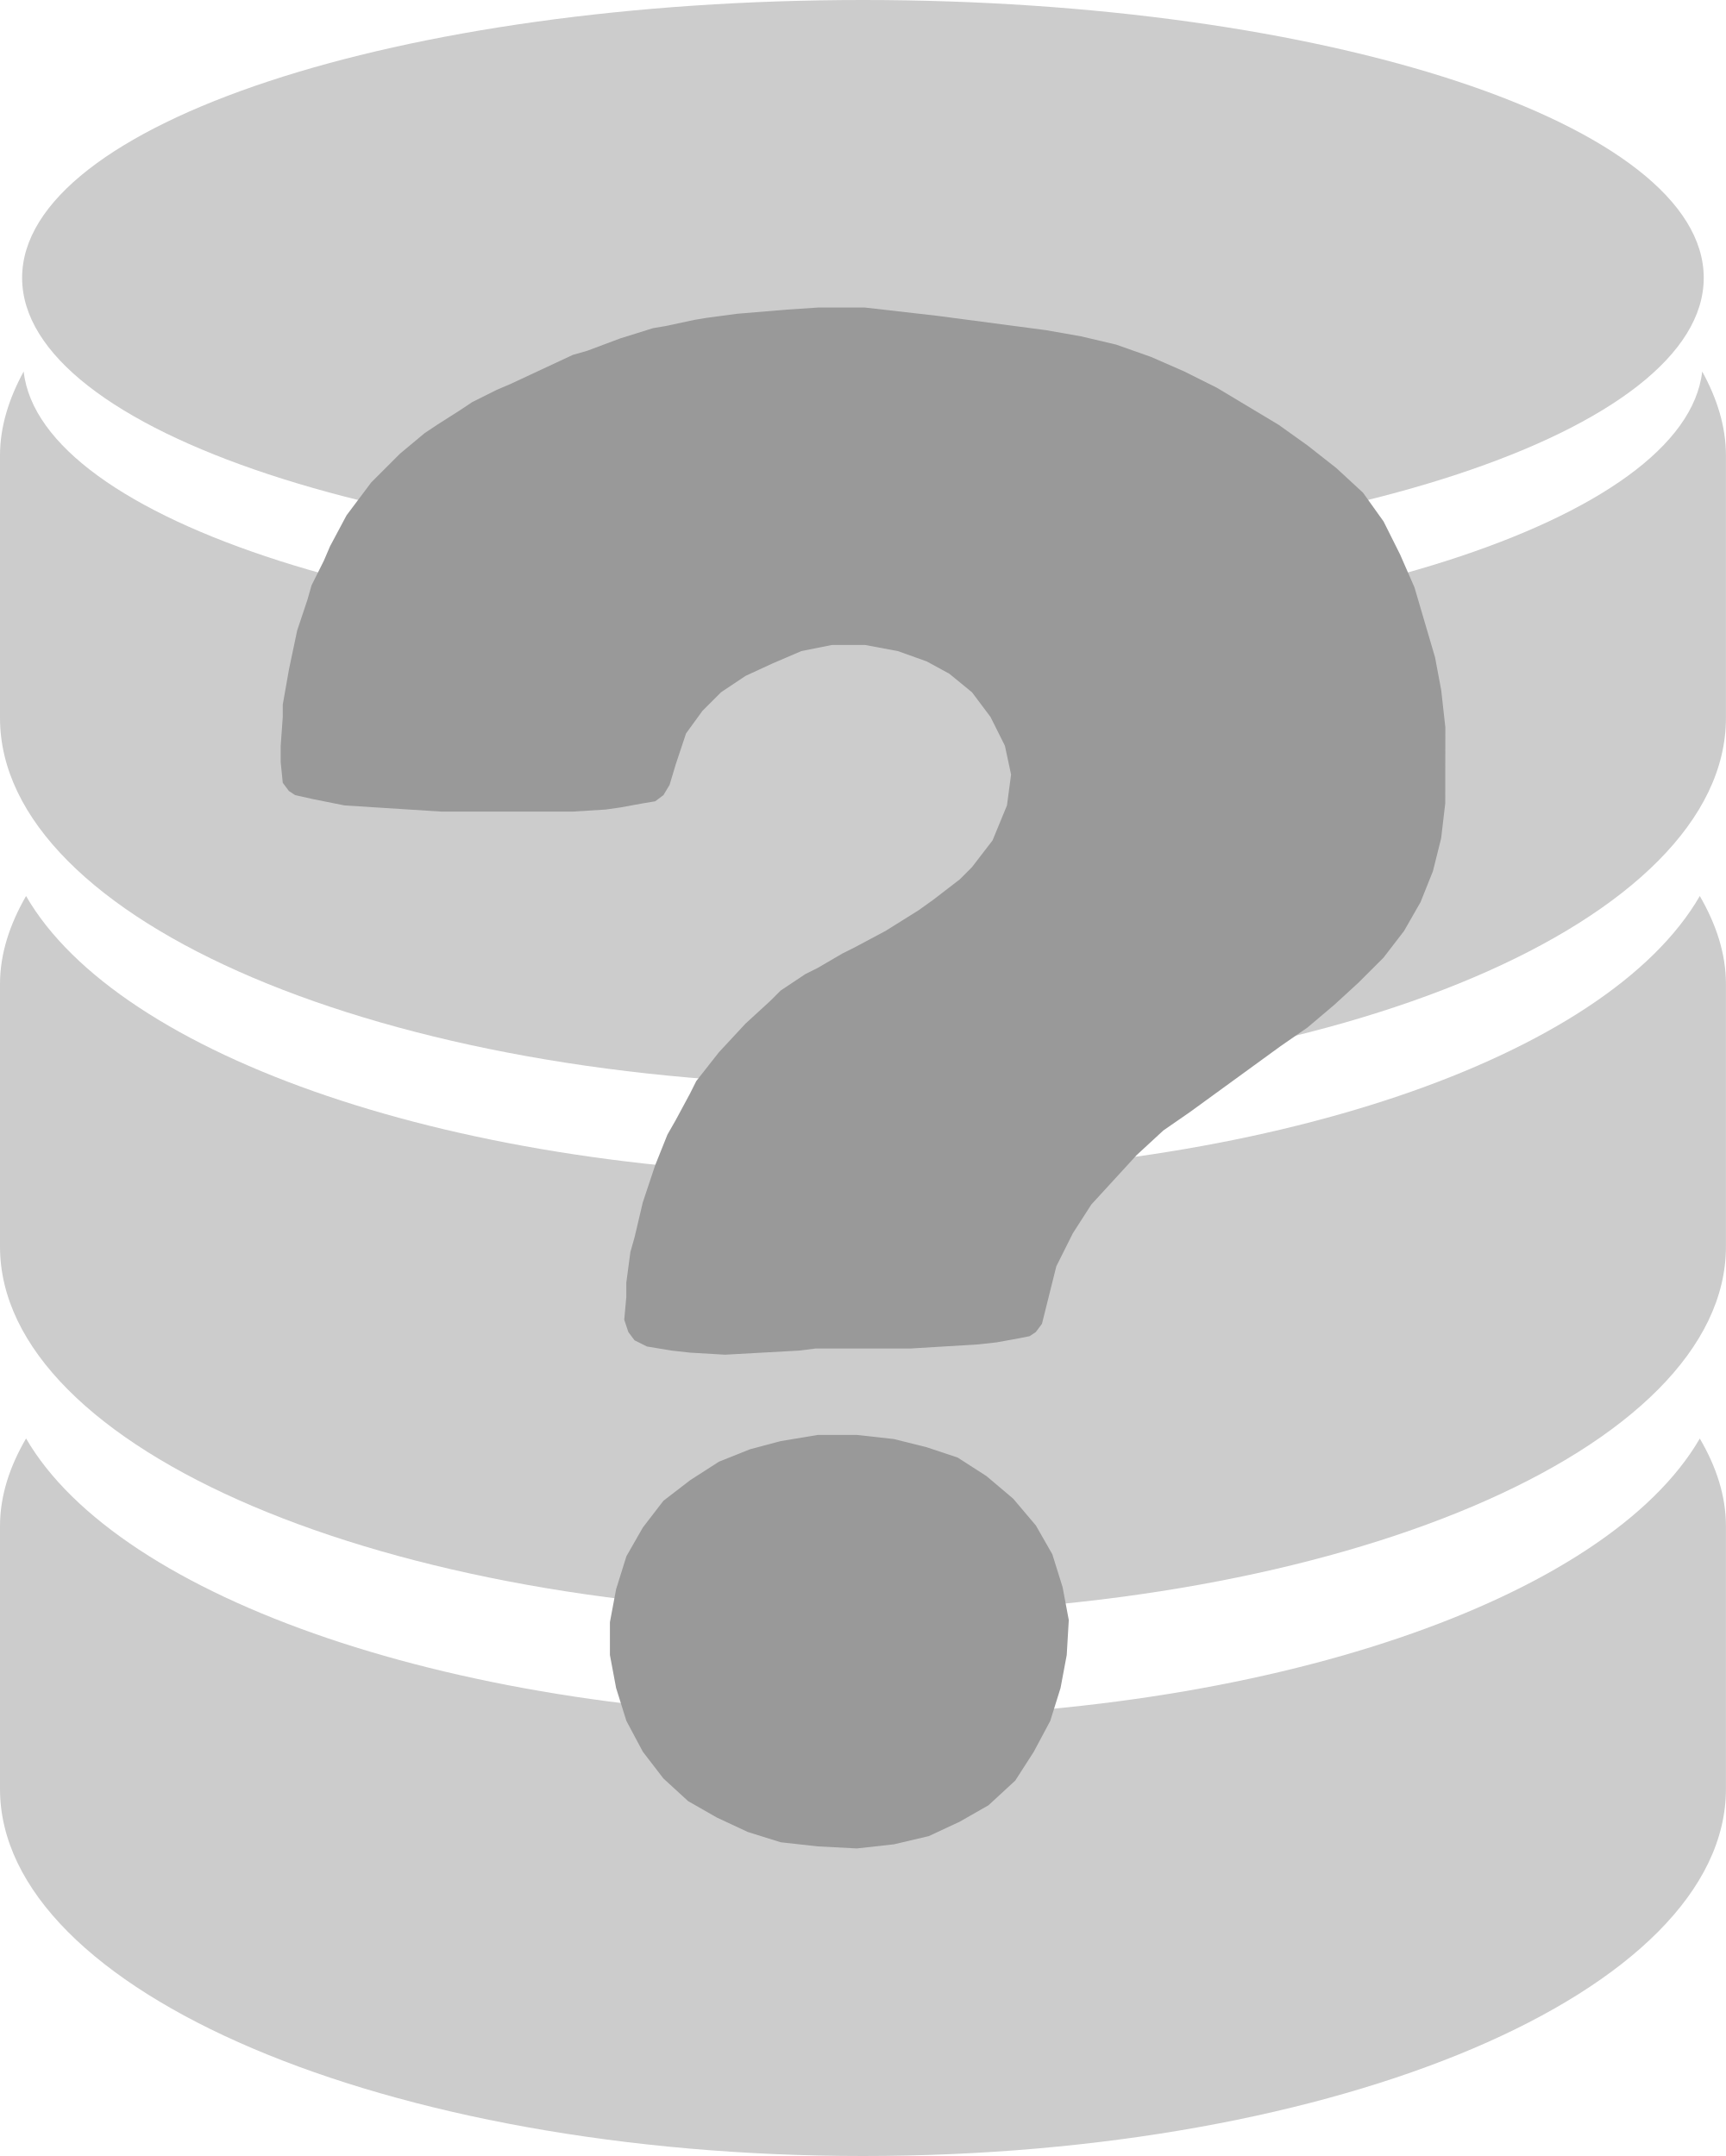
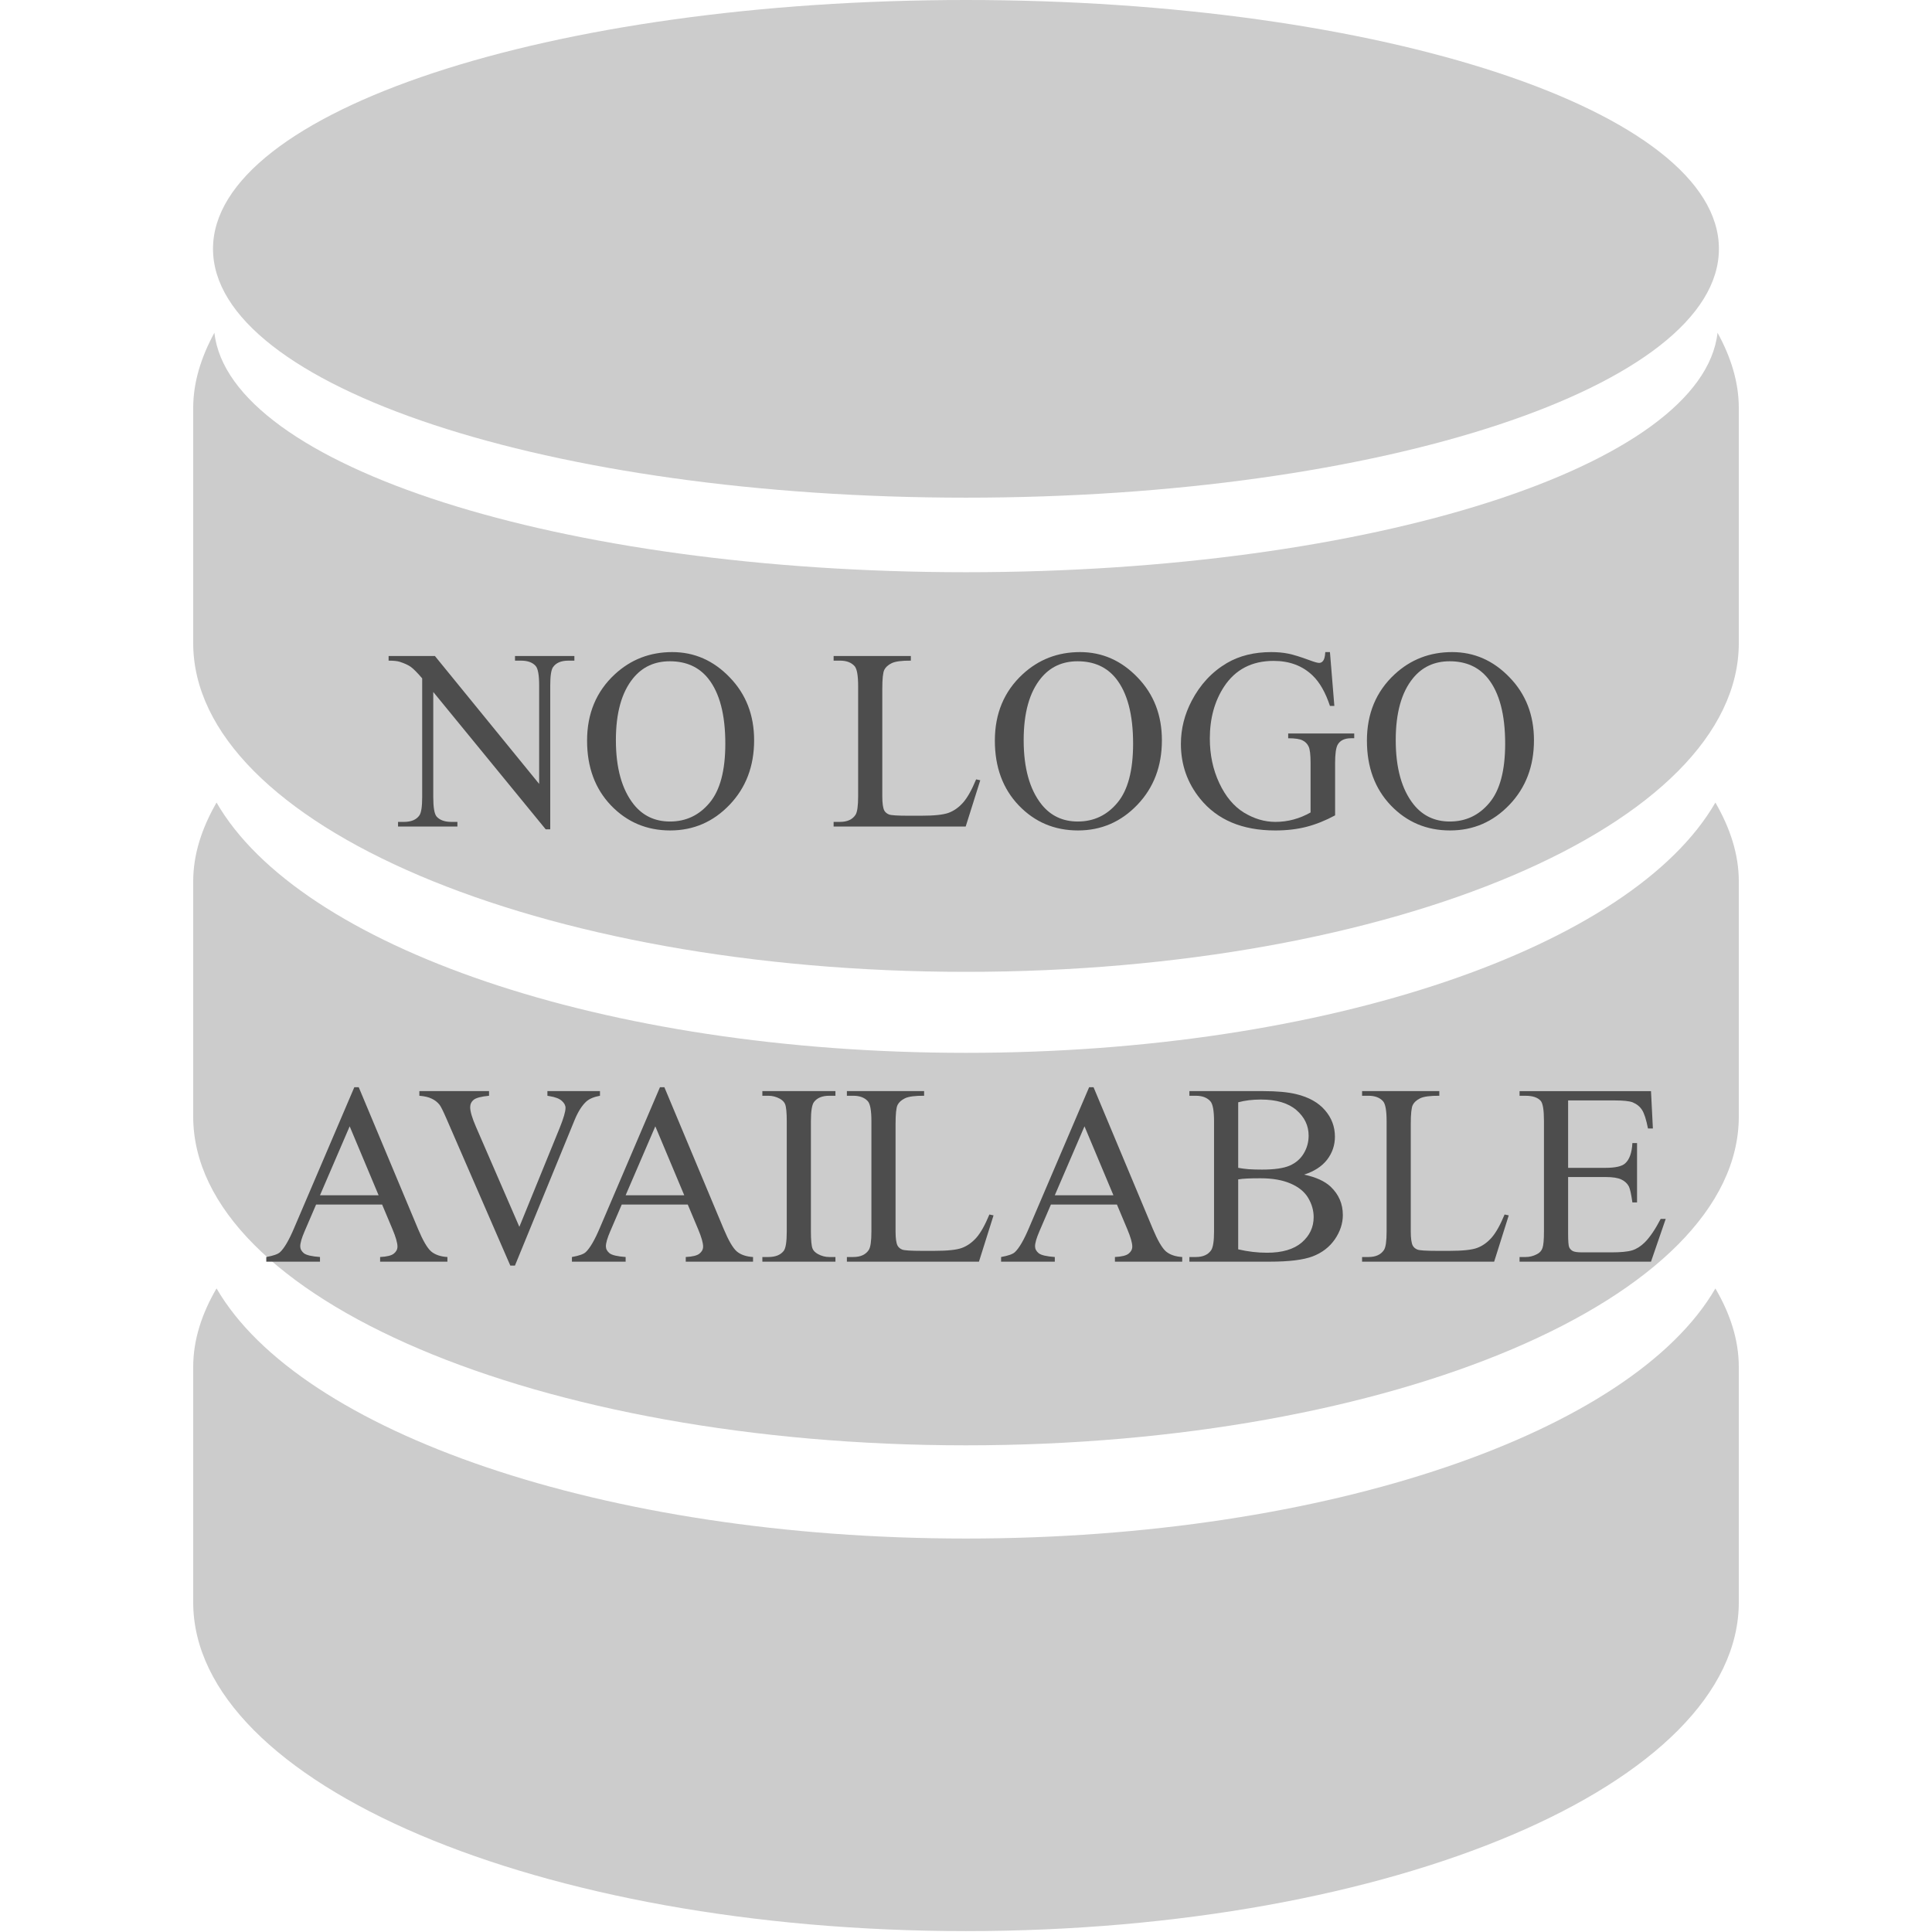
- <svg xmlns="http://www.w3.org/2000/svg" version="1.1" id="Capa_1" x="0px" y="0px" width="20.131px" height="25.152px" viewBox="0 0 20.131 25.152" style="enable-background:new 0 0 20.131 25.152;" xml:space="preserve">
+ <svg xmlns="http://www.w3.org/2000/svg" version="1.1" id="Capa_1" x="0px" y="0px" width="500" height="500" viewBox="0 0 500 500" xml:space="preserve">
  <defs id="defs43" />
-   <g id="g860" style="fill:#cccccc">
-     <path style="fill:#cccccc" id="path2" d="M10.065,13.713c-4.725,0-8.68-1.385-9.761-3.26C0.113,10.785,0,11.127,0,11.48v3.062c0,2.367,4.506,4.283,10.065,4.283  c5.559,0,10.066-1.916,10.066-4.283V11.48c0-0.354-0.113-0.695-0.305-1.027C18.745,12.328,14.792,13.713,10.065,13.713z" />
-     <path style="fill:#cccccc" id="path4" d="M10.065,20.039c-4.725,0-8.68-1.391-9.761-3.258C0.113,17.109,0,17.449,0,17.805v3.064c0,2.365,4.506,4.283,10.065,4.283  c5.559,0,10.066-1.918,10.066-4.283v-3.064c0-0.355-0.113-0.695-0.305-1.023C18.745,18.648,14.792,20.039,10.065,20.039z" />
-     <path style="fill:#cccccc" id="path6" d="M19.854,4.334c-0.195,1.732-4.496,3.119-9.789,3.119c-5.291,0-9.594-1.387-9.789-3.119C0.104,4.65,0,4.977,0,5.314v3.061  c0,2.369,4.506,4.283,10.065,4.283c5.559,0,10.066-1.914,10.066-4.283V5.314C20.131,4.977,20.028,4.65,19.854,4.334z" />
-     <ellipse style="fill:#cccccc" id="ellipse8" ry="3.241" rx="9.807" cy="3.241" cx="10.065" />
-   </g>
  <g id="g10" />
  <g id="g12" />
  <g id="g14" />
  <g id="g16" />
  <g id="g18" />
  <g id="g20" />
  <g id="g22" />
  <g id="g24" />
  <g id="g26" />
  <g id="g28" />
  <g id="g30" />
  <g id="g32" />
  <g id="g34" />
  <g id="g36" />
  <g id="g38" />
-   <g aria-label="?" style="font-style:normal;font-weight:normal;line-height:0%;font-family:'Times New Roman';-inkscape-font-specification:'Times New Roman';letter-spacing:0px;word-spacing:0px;fill:#808080;fill-opacity:1;stroke:none;stroke-width:1px;stroke-linecap:butt;stroke-linejoin:miter;stroke-opacity:1" id="text854">
-     <path d="m 16.858,8.484 -0.048,-0.432 -0.072,-0.384 -0.24,-0.816 -0.168,-0.384 -0.192,-0.384 -0.24,-0.336 -0.312,-0.288 -0.336,-0.264 -0.336,-0.24 -0.72,-0.432 -0.384,-0.192 -0.384,-0.168 -0.408,-0.144 -0.408,-0.096 -0.408,-0.072 -1.272,-0.168 -0.84,-0.096 H 9.538 l -0.36,0.024 -0.576,0.048 -0.36,0.048 -0.144,0.024 -0.336,0.072 -0.144,0.024 -0.384,0.12 -0.384,0.144 -0.168,0.048 -0.72,0.336 -0.168,0.072 -0.288,0.144 -0.144,0.096 -0.264,0.168 -0.144,0.096 -0.288,0.24 -0.336,0.336 -0.288,0.384 -0.192,0.36 -0.072,0.168 -0.144,0.288 -0.048,0.168 -0.12,0.36 -0.096,0.456 -0.072,0.408 v 0.144 l -0.024,0.336 v 0.192 l 0.024,0.24 0.072,0.096 0.072,0.048 0.216,0.048 0.36,0.072 1.128,0.072 h 1.536 l 0.384,-0.024 0.168,-0.024 0.264,-0.048 0.144,-0.024 0.096,-0.072 0.072,-0.12 0.072,-0.24 0.12,-0.36 0.192,-0.264 0.216,-0.216 0.288,-0.192 0.312,-0.144 0.336,-0.144 0.36,-0.072 H 10.089 l 0.384,0.072 0.336,0.12 0.264,0.144 0.264,0.216 0.216,0.288 0.168,0.336 0.072,0.336 -0.048,0.36 -0.168,0.408 -0.24,0.312 -0.144,0.144 -0.312,0.24 -0.168,0.12 -0.384,0.24 -0.36,0.192 -0.144,0.072 -0.288,0.168 -0.144,0.072 -0.288,0.192 -0.12,0.12 -0.288,0.264 -0.312,0.336 -0.264,0.336 -0.072,0.144 -0.168,0.312 -0.096,0.168 -0.144,0.36 -0.144,0.432 -0.096,0.408 -0.048,0.168 -0.048,0.36 v 0.168 l -0.024,0.264 0.048,0.144 0.072,0.096 0.144,0.072 0.288,0.048 0.216,0.024 0.408,0.024 0.864,-0.048 0.192,-0.024 H 10.617 l 0.792,-0.048 0.216,-0.024 0.264,-0.048 0.12,-0.024 0.072,-0.048 0.072,-0.096 0.168,-0.672 0.192,-0.384 0.216,-0.336 0.528,-0.576 0.312,-0.288 0.312,-0.216 1.056,-0.768 0.312,-0.216 0.312,-0.264 0.288,-0.264 0.288,-0.288 0.24,-0.312 0.192,-0.336 0.144,-0.36 0.096,-0.384 0.048,-0.408 z m -4.392,10.416 -0.072,-0.384 -0.12,-0.384 -0.192,-0.336 -0.264,-0.312 -0.312,-0.264 -0.336,-0.216 -0.36,-0.12 -0.384,-0.096 -0.432,-0.048 h -0.456 l -0.432,0.072 -0.36,0.096 -0.36,0.144 -0.336,0.216 -0.312,0.24 -0.24,0.312 -0.192,0.336 -0.12,0.384 -0.072,0.384 v 0.384 l 0.072,0.384 0.12,0.384 0.192,0.36 0.24,0.312 0.288,0.264 0.336,0.192 0.36,0.168 0.384,0.12 0.432,0.048 0.456,0.024 0.432,-0.048 0.408,-0.096 0.36,-0.168 0.336,-0.192 0.312,-0.288 0.216,-0.336 0.192,-0.36 0.12,-0.384 0.072,-0.384 z" style="font-style:normal;font-variant:normal;font-weight:normal;font-stretch:normal;font-size:24px;line-height:1.25;font-family:'Nexa Rust Sans';-inkscape-font-specification:'Nexa Rust Sans';fill:#999999" id="path90" />
+   <g id="g69350" transform="translate(50.00001)">
+     <path style="fill:#cccccc;stroke-width:1" id="path2" d="m 199.99,272.475 c -93.885,0 -172.47,-27.52 -193.95,-64.776 C 2.245,214.296 0,221.092 0,228.106 v 60.841 c 0,47.032 89.534,85.103 199.99,85.103 110.457,0 200.01,-38.071 200.01,-85.103 V 228.106 c 0,-7.034 -2.245,-13.81 -6.06,-20.406 -21.479,37.256 -100.025,64.776 -193.95,64.776 z" />
+     <path style="fill:#cccccc;stroke-width:1" id="path4" d="M 199.99,398.172 C 106.105,398.172 27.52,370.533 6.04,333.436 2.245,339.953 0,346.709 0,353.783 v 60.881 c 0,46.992 89.534,85.103 199.99,85.103 110.457,0 200.01,-38.11 200.01,-85.103 v -60.881 c 0,-7.054 -2.245,-13.81 -6.06,-20.327 -21.479,37.077 -100.025,64.716 -193.95,64.716 z" />
+     <path style="fill:#cccccc;stroke-width:1" id="path6" d="M 394.496,86.116 C 390.621,120.531 305.161,148.09 199.99,148.09 94.859,148.09 9.359,120.531 5.484,86.116 2.066,92.395 0,98.892 0,105.588 v 60.822 c 0,47.072 89.534,85.103 199.99,85.103 110.457,0 200.01,-38.031 200.01,-85.103 v -60.822 c 0,-6.696 -2.047,-13.194 -5.504,-19.472 z" />
+     <ellipse style="fill:#cccccc;stroke-width:1" id="ellipse8" ry="64.398" rx="194.864" cy="64.398" cx="199.99" />
+   </g>
+   <g aria-label="NO LOGO AVAILABLE" id="text41013" style="font-size:66.667px;line-height:143.6%;font-family:'Times New Roman';-inkscape-font-specification:'Times New Roman';text-align:end;letter-spacing:0px;word-spacing:0px;text-anchor:end;stroke-width:1px" transform="translate(-6.192585)">
+     <path d="m 106.762,169.769 h 11.979 l 26.986,33.105 V 177.419 q 0,-4.069 -0.911,-5.078 -1.204,-1.367 -3.809,-1.367 h -1.53 v -1.204 h 15.365 v 1.204 h -1.562 q -2.799,0 -3.971,1.693 -0.716,1.042 -0.716,4.753 v 37.207 h -1.172 l -29.102,-35.547 v 27.181 q 0,4.069 0.879,5.078 1.237,1.367 3.809,1.367 h 1.562 v 1.204 h -15.365 v -1.204 h 1.53 q 2.832,0 4.004,-1.693 0.716,-1.042 0.716,-4.753 v -30.697 q -1.921,-2.246 -2.93,-2.962 -0.977,-0.716 -2.897,-1.335 -0.944,-0.293 -2.865,-0.293 z" style="text-align:center;text-anchor:middle;fill:#4d4d4d" id="path70350" />
+     <path d="m 180.167,168.76 q 8.594,0 14.876,6.543 6.315,6.51 6.315,16.276 0,10.059 -6.348,16.699 -6.348,6.641 -15.365,6.641 -9.115,0 -15.332,-6.478 -6.185,-6.478 -6.185,-16.764 0,-10.514 7.161,-17.155 6.217,-5.762 14.876,-5.762 z m -0.618,2.376 q -5.924,0 -9.505,4.395 -4.46,5.469 -4.46,16.016 0,10.807 4.622,16.634 3.548,4.427 9.375,4.427 6.217,0 10.254,-4.85 4.069,-4.85 4.069,-15.299 0,-11.328 -4.46,-16.895 -3.581,-4.427 -9.896,-4.427 z" style="text-align:center;text-anchor:middle;fill:#4d4d4d" id="path70352" />
+     <path d="m 258.813,201.702 1.074,0.228 -3.776,11.979 h -34.18 v -1.204 h 1.66 q 2.799,0 4.004,-1.823 0.684,-1.042 0.684,-4.818 v -28.483 q 0,-4.134 -0.911,-5.176 -1.27,-1.432 -3.776,-1.432 h -1.66 v -1.204 h 19.987 v 1.204 q -3.516,-0.033 -4.948,0.651 -1.4,0.684 -1.921,1.725 -0.521,1.042 -0.521,4.98 v 27.734 q 0,2.702 0.521,3.711 0.391,0.684 1.204,1.009 0.814,0.326 5.078,0.326 h 3.223 q 5.078,0 7.129,-0.749 2.051,-0.749 3.743,-2.637 1.693,-1.921 3.385,-6.022 z" style="text-align:center;text-anchor:middle;fill:#4d4d4d" id="path70354" />
+     <path d="m 285.701,168.76 q 8.594,0 14.876,6.543 6.315,6.51 6.315,16.276 0,10.059 -6.348,16.699 -6.348,6.641 -15.365,6.641 -9.115,0 -15.332,-6.478 -6.185,-6.478 -6.185,-16.764 0,-10.514 7.161,-17.155 6.217,-5.762 14.876,-5.762 z m -0.618,2.376 q -5.924,0 -9.505,4.395 -4.46,5.469 -4.46,16.016 0,10.807 4.622,16.634 3.548,4.427 9.375,4.427 6.217,0 10.254,-4.85 4.069,-4.85 4.069,-15.299 0,-11.328 -4.46,-16.895 -3.581,-4.427 -9.896,-4.427 z" style="text-align:center;text-anchor:middle;fill:#4d4d4d" id="path70356" />
+     <path d="m 350.382,168.76 1.139,13.932 h -1.139 q -1.725,-5.208 -4.46,-7.845 -3.939,-3.809 -10.124,-3.809 -8.431,0 -12.826,6.673 -3.678,5.632 -3.678,13.411 0,6.315 2.441,11.523 2.441,5.208 6.38,7.65 3.971,2.409 8.138,2.409 2.441,0 4.72,-0.618 2.279,-0.618 4.395,-1.823 v -12.76 q 0,-3.32 -0.521,-4.329 -0.488,-1.042 -1.562,-1.562 -1.042,-0.553 -3.711,-0.553 v -1.237 h 17.09 v 1.237 h -0.814 q -2.539,0 -3.483,1.693 -0.651,1.204 -0.651,4.753 v 13.509 q -3.743,2.018 -7.389,2.962 -3.646,0.944 -8.105,0.944 -12.793,0 -19.434,-8.203 -4.98,-6.152 -4.98,-14.193 0,-5.827 2.799,-11.165 3.32,-6.348 9.115,-9.766 4.85,-2.832 11.458,-2.832 2.409,0 4.362,0.391 1.986,0.391 5.599,1.725 1.823,0.684 2.441,0.684 0.618,0 1.042,-0.553 0.456,-0.586 0.553,-2.246 z" style="text-align:center;text-anchor:middle;fill:#4d4d4d" id="path70358" />
+     <path d="m 381.99,168.76 q 8.594,0 14.876,6.543 6.315,6.51 6.315,16.276 0,10.059 -6.348,16.699 -6.348,6.641 -15.365,6.641 -9.115,0 -15.332,-6.478 -6.185,-6.478 -6.185,-16.764 0,-10.514 7.161,-17.155 6.217,-5.762 14.876,-5.762 z m -0.618,2.376 q -5.924,0 -9.505,4.395 -4.46,5.469 -4.46,16.016 0,10.807 4.622,16.634 3.548,4.427 9.375,4.427 6.217,0 10.254,-4.85 4.069,-4.85 4.069,-15.299 0,-11.328 -4.46,-16.895 -3.581,-4.427 -9.896,-4.427 z" style="text-align:center;text-anchor:middle;fill:#4d4d4d" id="path70360" />
+     <path d="M 105.086,311.74 H 87.996 l -2.995,6.966 q -1.107,2.572 -1.107,3.841 0,1.009 0.944,1.79 0.977,0.749 4.167,0.977 v 1.204 H 75.105 v -1.204 q 2.767,-0.488 3.581,-1.27 1.66,-1.562 3.678,-6.348 L 97.892,281.369 h 1.139 l 15.365,36.719 q 1.855,4.427 3.353,5.762 1.53,1.302 4.232,1.465 v 1.204 H 104.565 v -1.204 q 2.637,-0.13 3.548,-0.879 0.944,-0.749 0.944,-1.823 0,-1.432 -1.302,-4.525 z m -0.911,-2.409 -7.487,-17.839 -7.682,17.839 z" style="text-align:center;text-anchor:middle;fill:#4d4d4d" id="path70362" />
+     <path d="m 161.466,282.378 v 1.204 q -2.344,0.423 -3.548,1.497 -1.725,1.595 -3.06,4.883 l -15.397,37.565 h -1.204 l -16.536,-38.053 q -1.27,-2.93 -1.79,-3.581 -0.814,-1.009 -2.018,-1.562 -1.172,-0.586 -3.19,-0.749 v -1.204 h 18.034 v 1.204 q -3.06,0.293 -3.971,1.042 -0.911,0.749 -0.911,1.921 0,1.628 1.497,5.078 l 11.23,25.879 10.417,-25.553 q 1.53,-3.776 1.53,-5.241 0,-0.944 -0.944,-1.79 -0.944,-0.879 -3.19,-1.237 -0.163,-0.033 -0.553,-0.098 v -1.204 z" style="text-align:center;text-anchor:middle;fill:#4d4d4d" id="path70364" />
+     <path d="m 184.187,311.74 h -17.09 l -2.995,6.966 q -1.107,2.572 -1.107,3.841 0,1.009 0.944,1.79 0.977,0.749 4.167,0.977 v 1.204 h -13.9 v -1.204 q 2.767,-0.488 3.581,-1.27 1.66,-1.562 3.678,-6.348 l 15.527,-36.328 h 1.139 l 15.365,36.719 q 1.855,4.427 3.353,5.762 1.53,1.302 4.232,1.465 v 1.204 h -17.415 v -1.204 q 2.637,-0.13 3.548,-0.879 0.944,-0.749 0.944,-1.823 0,-1.432 -1.302,-4.525 z m -0.911,-2.409 -7.487,-17.839 -7.682,17.839 z" style="text-align:center;text-anchor:middle;fill:#4d4d4d" id="path70366" />
+     <path d="m 222.404,325.314 v 1.204 h -18.913 v -1.204 h 1.562 q 2.734,0 3.971,-1.595 0.781,-1.042 0.781,-5.013 v -28.516 q 0,-3.353 -0.423,-4.427 -0.326,-0.814 -1.335,-1.4 -1.432,-0.781 -2.995,-0.781 h -1.562 v -1.204 h 18.913 v 1.204 h -1.595 q -2.702,0 -3.939,1.595 -0.814,1.042 -0.814,5.013 v 28.516 q 0,3.353 0.423,4.427 0.326,0.814 1.367,1.4 1.4,0.781 2.962,0.781 z" style="text-align:center;text-anchor:middle;fill:#4d4d4d" id="path70368" />
+     <path d="m 262.247,314.311 1.074,0.228 -3.776,11.979 h -34.18 v -1.204 h 1.66 q 2.799,0 4.004,-1.823 0.684,-1.042 0.684,-4.818 v -28.483 q 0,-4.134 -0.911,-5.176 -1.27,-1.432 -3.776,-1.432 h -1.66 v -1.204 h 19.987 v 1.204 q -3.516,-0.033 -4.948,0.651 -1.4,0.684 -1.921,1.725 -0.521,1.042 -0.521,4.98 v 27.734 q 0,2.702 0.521,3.711 0.391,0.684 1.204,1.009 0.814,0.326 5.078,0.326 h 3.223 q 5.078,0 7.129,-0.749 2.051,-0.749 3.743,-2.637 1.693,-1.921 3.385,-6.022 z" style="text-align:center;text-anchor:middle;fill:#4d4d4d" id="path70370" />
+     <path d="m 295.255,311.74 h -17.09 l -2.995,6.966 q -1.107,2.572 -1.107,3.841 0,1.009 0.944,1.79 0.977,0.749 4.167,0.977 v 1.204 h -13.9 v -1.204 q 2.767,-0.488 3.581,-1.27 1.66,-1.562 3.678,-6.348 l 15.527,-36.328 h 1.139 l 15.365,36.719 q 1.855,4.427 3.353,5.762 1.53,1.302 4.232,1.465 v 1.204 h -17.415 v -1.204 q 2.637,-0.13 3.548,-0.879 0.944,-0.749 0.944,-1.823 0,-1.432 -1.302,-4.525 z m -0.911,-2.409 -7.487,-17.839 -7.682,17.839 z" style="text-align:center;text-anchor:middle;fill:#4d4d4d" id="path70372" />
+     <path d="m 343.693,303.992 q 4.59,0.977 6.868,3.125 3.158,2.995 3.158,7.324 0,3.288 -2.083,6.315 -2.083,2.995 -5.729,4.395 -3.613,1.367 -11.068,1.367 h -20.833 v -1.204 h 1.66 q 2.767,0 3.971,-1.758 0.749,-1.139 0.749,-4.85 v -28.516 q 0,-4.102 -0.944,-5.176 -1.27,-1.432 -3.776,-1.432 h -1.66 v -1.204 h 19.076 q 5.339,0 8.561,0.781 4.883,1.172 7.454,4.167 2.572,2.962 2.572,6.836 0,3.32 -2.018,5.957 -2.018,2.604 -5.957,3.874 z m -17.057,-1.758 q 1.204,0.228 2.734,0.358 1.562,0.098 3.418,0.098 4.753,0 7.129,-1.009 2.409,-1.042 3.678,-3.158 1.27,-2.116 1.27,-4.622 0,-3.874 -3.158,-6.608 -3.158,-2.734 -9.212,-2.734 -3.255,0 -5.859,0.716 z m 0,21.094 q 3.776,0.879 7.454,0.879 5.892,0 8.984,-2.637 3.092,-2.669 3.092,-6.576 0,-2.572 -1.4,-4.948 -1.4,-2.376 -4.557,-3.743 -3.158,-1.367 -7.812,-1.367 -2.018,0 -3.451,0.065 -1.432,0.065 -2.311,0.228 z" style="text-align:center;text-anchor:middle;fill:#4d4d4d" id="path70374" />
+     <path d="m 395.581,314.311 1.074,0.228 -3.776,11.979 h -34.18 v -1.204 h 1.66 q 2.799,0 4.004,-1.823 0.684,-1.042 0.684,-4.818 v -28.483 q 0,-4.134 -0.911,-5.176 -1.27,-1.432 -3.776,-1.432 h -1.66 v -1.204 h 19.987 v 1.204 q -3.516,-0.033 -4.948,0.651 -1.4,0.684 -1.921,1.725 -0.521,1.042 -0.521,4.98 v 27.734 q 0,2.702 0.521,3.711 0.391,0.684 1.204,1.009 0.814,0.326 5.078,0.326 h 3.223 q 5.078,0 7.129,-0.749 2.051,-0.749 3.743,-2.637 1.693,-1.921 3.385,-6.022 z" style="text-align:center;text-anchor:middle;fill:#4d4d4d" id="path70376" />
+     <path d="m 412.019,284.787 v 17.448 h 9.701 q 3.776,0 5.046,-1.139 1.693,-1.497 1.888,-5.273 h 1.204 v 15.365 h -1.204 q -0.456,-3.223 -0.911,-4.134 -0.586,-1.139 -1.921,-1.79 -1.335,-0.651 -4.102,-0.651 h -9.701 v 14.551 q 0,2.93 0.26,3.581 0.26,0.618 0.911,1.009 0.651,0.358 2.474,0.358 h 7.487 q 3.743,0 5.436,-0.521 1.693,-0.521 3.255,-2.051 2.018,-2.018 4.134,-6.087 h 1.302 l -3.809,11.068 h -34.017 v -1.204 h 1.562 q 1.562,0 2.962,-0.749 1.042,-0.521 1.4,-1.562 0.391,-1.042 0.391,-4.264 v -28.678 q 0,-4.199 -0.846,-5.176 -1.172,-1.302 -3.906,-1.302 h -1.562 v -1.204 h 34.017 l 0.488,9.668 h -1.27 q -0.684,-3.483 -1.53,-4.785 -0.814,-1.302 -2.441,-1.986 -1.302,-0.488 -4.59,-0.488 z" style="text-align:center;text-anchor:middle;fill:#4d4d4d" id="path70378" />
  </g>
</svg>
